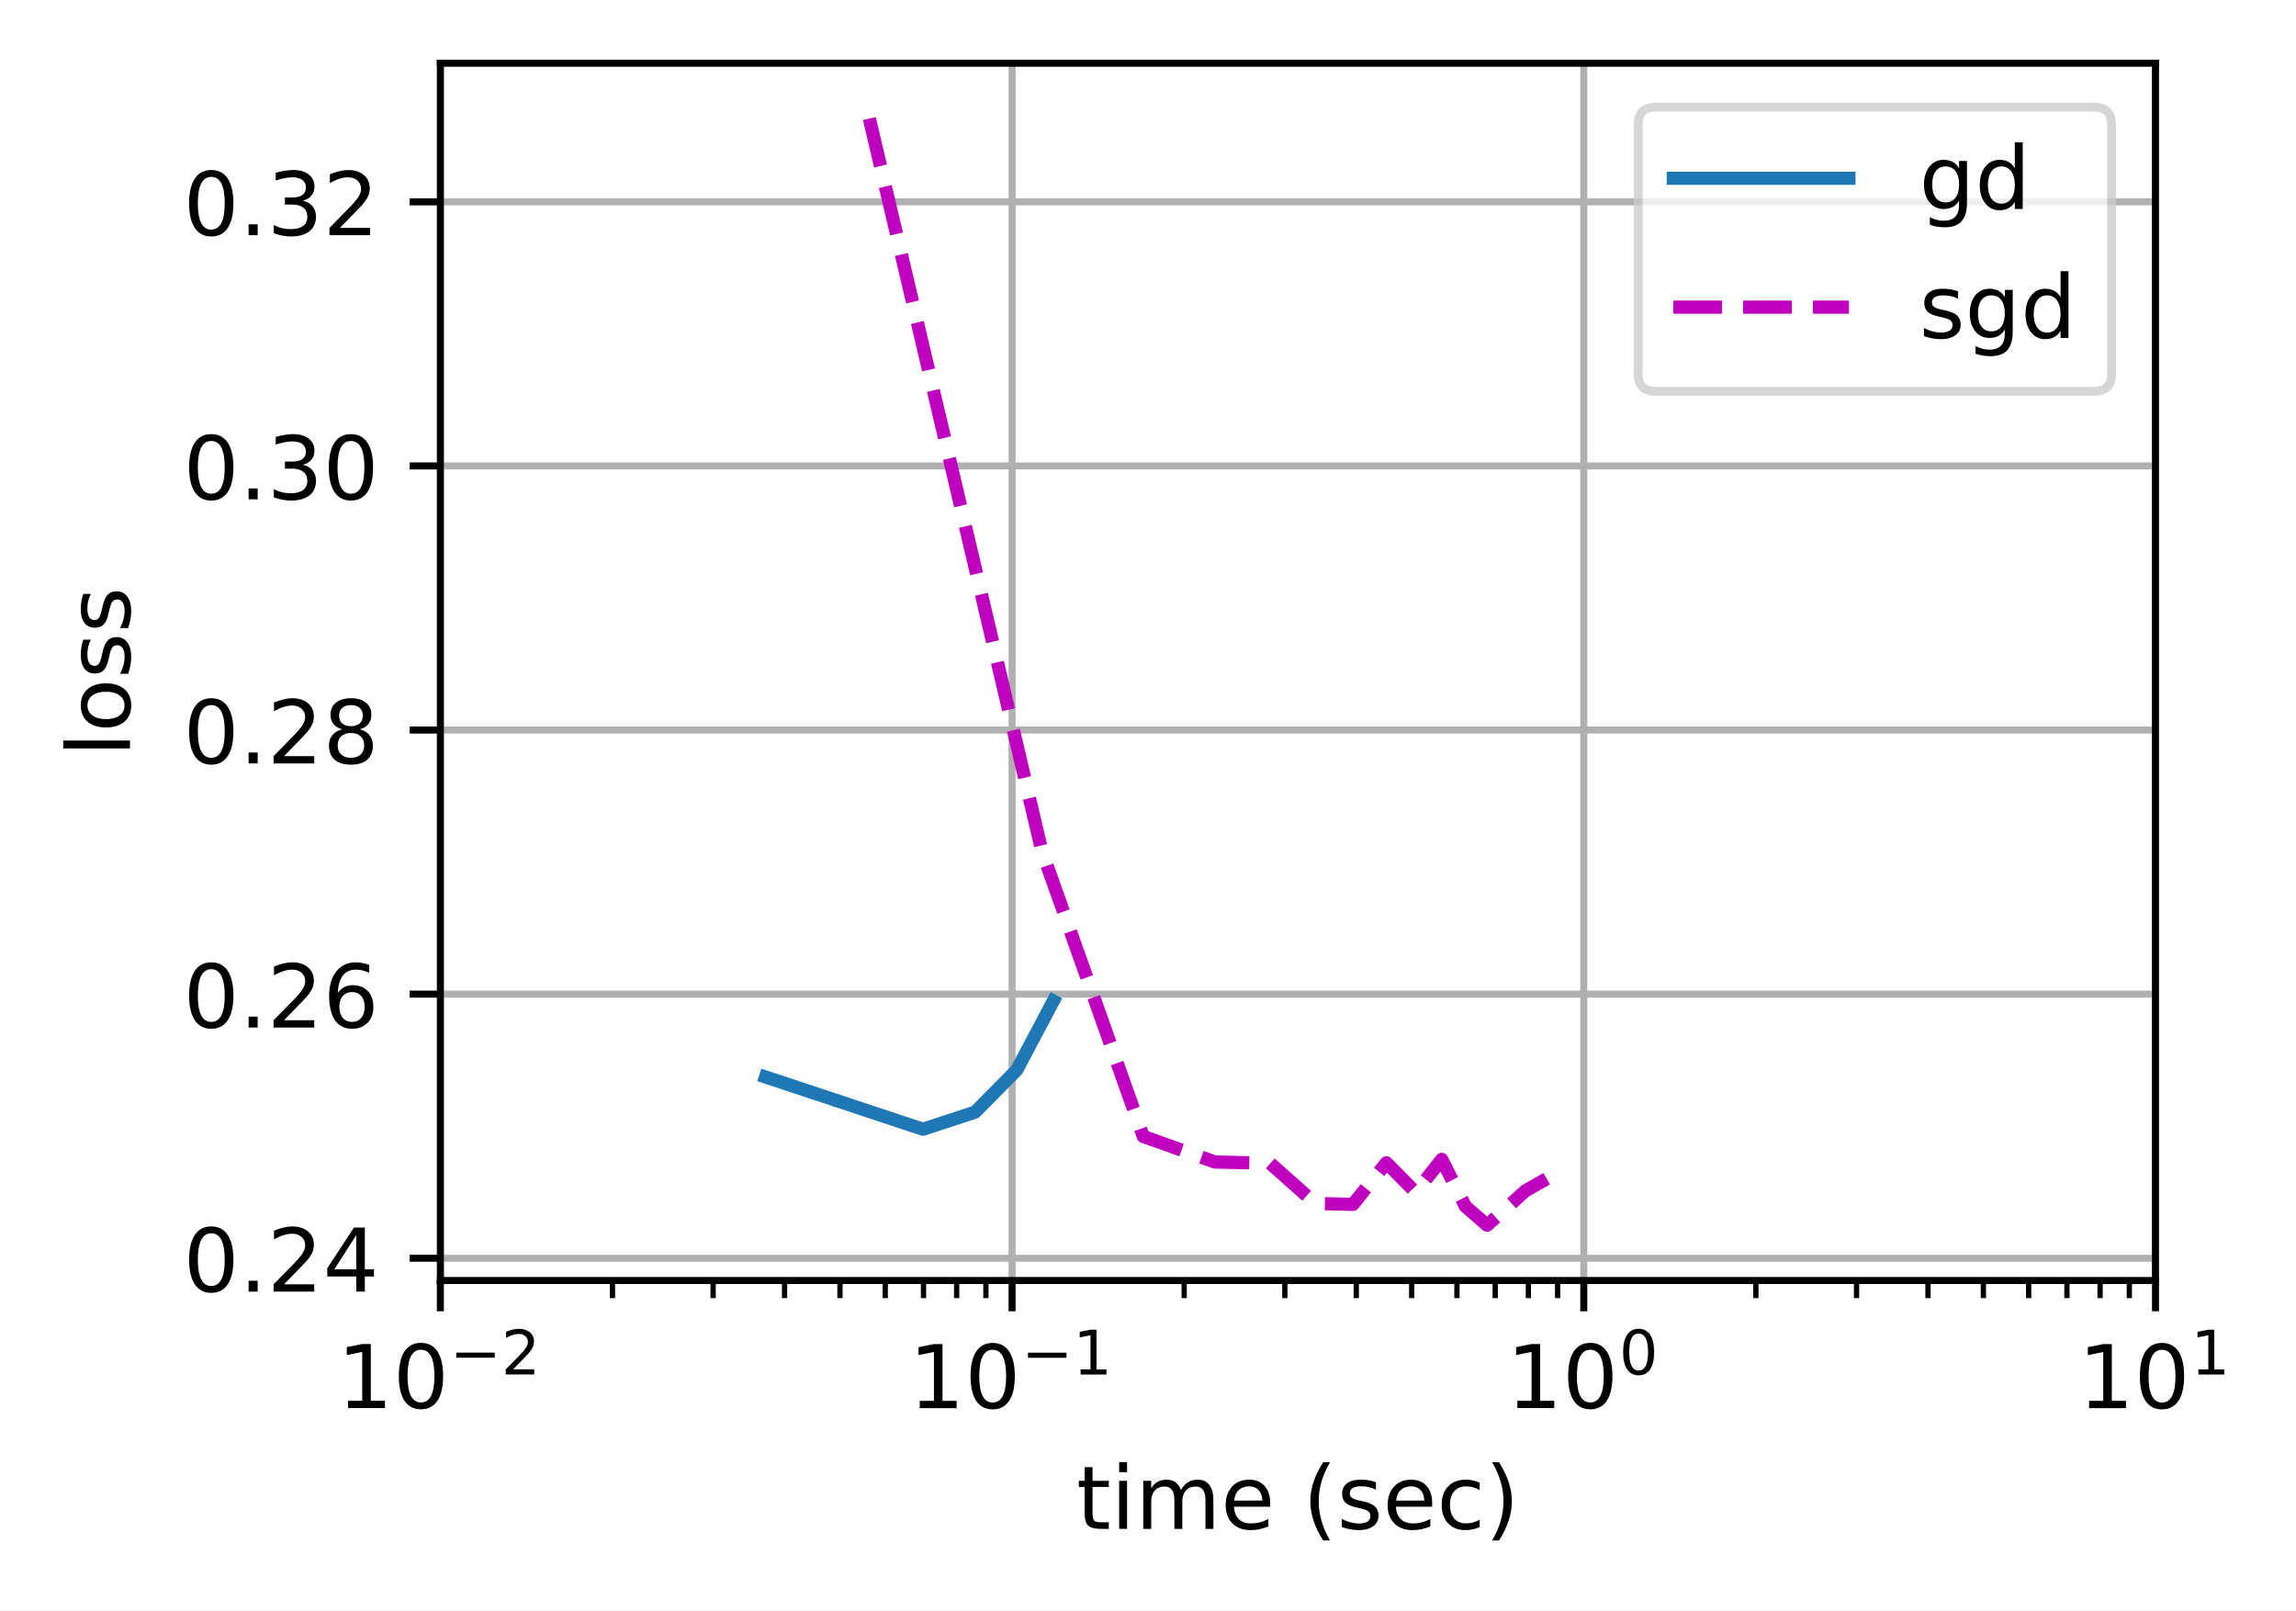
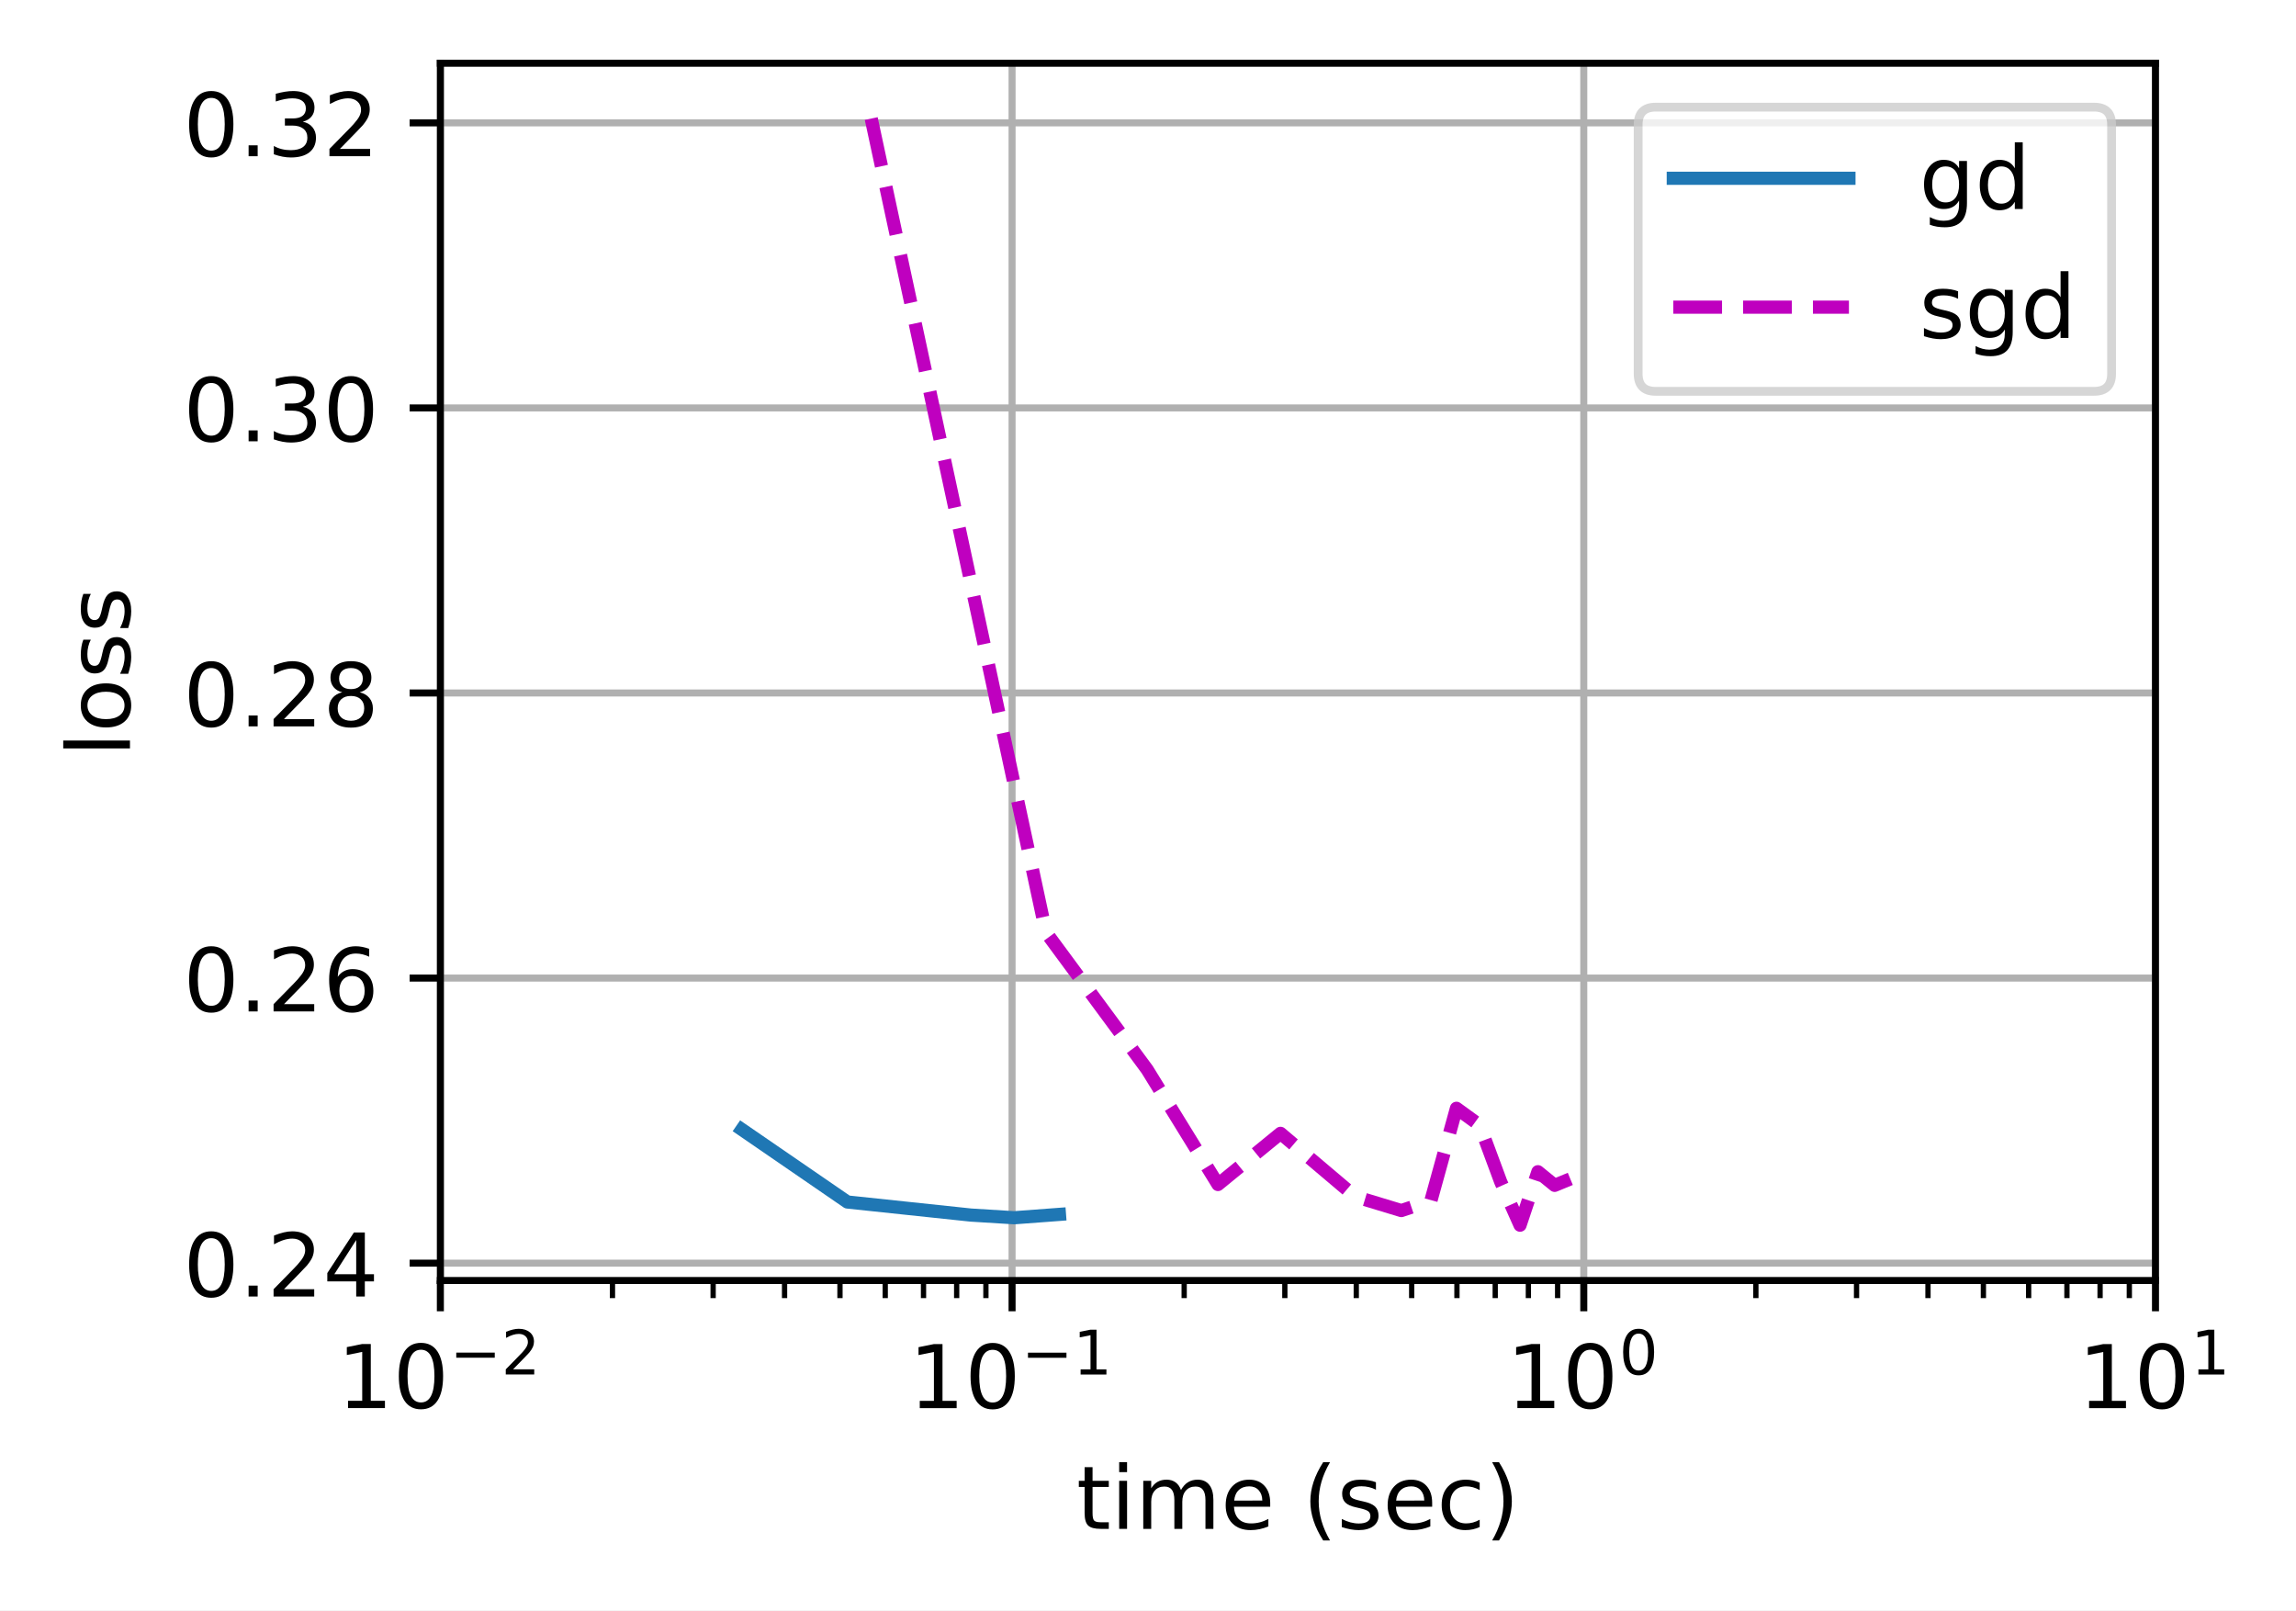
<svg xmlns="http://www.w3.org/2000/svg" xmlns:xlink="http://www.w3.org/1999/xlink" width="261.444pt" height="183.356pt" viewBox="0 0 261.444 183.356" version="1.1">
  <defs>
    <style type="text/css">*{stroke-linejoin: round; stroke-linecap: butt}</style>
  </defs>
  <g id="figure_1">
    <g id="patch_1">
      <path d="M 0 183.356  L 261.444 183.356  L 261.444 0  L 0 0  z " style="fill: #ffffff" />
    </g>
    <g id="axes_1">
      <g id="patch_2">
        <path d="M 50.144 145.8  L 245.444 145.8  L 245.444 7.2  L 50.144 7.2  z " style="fill: #ffffff" />
      </g>
      <g id="matplotlib.axis_1">
        <g id="xtick_1">
          <g id="line2d_1">
-             <path d="M 50.144 145.8  L 50.144 7.2  " clip-path="url(#p09ee2590e2)" style="fill: none; stroke: #b0b0b0; stroke-width: 0.8; stroke-linecap: square" />
+             <path d="M 50.144 145.8  L 50.144 7.2  " clip-path="url(#p87e19d2450)" style="fill: none; stroke: #b0b0b0; stroke-width: 0.8; stroke-linecap: square" />
          </g>
          <g id="line2d_2">
            <defs>
-               <path id="m21fdecb49b" d="M 0 0  L 0 3.5  " style="stroke: #000000; stroke-width: 0.8" />
-             </defs>
-             <g>
-               <use xlink:href="#m21fdecb49b" x="50.144" y="145.8" style="stroke: #000000; stroke-width: 0.8" />
+               <path id="mf0da4b5f74" d="M 0 0  L 0 3.5  " style="stroke: #000000; stroke-width: 0.8" />
+             </defs>
+             <g>
+               <use xlink:href="#mf0da4b5f74" x="50.144" y="145.8" style="stroke: #000000; stroke-width: 0.8" />
            </g>
          </g>
          <g id="text_1">
            <g transform="translate(38.39375 160.3984) scale(0.1 -0.1)">
              <defs>
                <path id="DejaVuSans-31" d="M 794 531  L 1825 531  L 1825 4091  L 703 3866  L 703 4441  L 1819 4666  L 2450 4666  L 2450 531  L 3481 531  L 3481 0  L 794 0  L 794 531  z " transform="scale(0.015625)" />
                <path id="DejaVuSans-30" d="M 2034 4250  Q 1547 4250 1301 3770  Q 1056 3291 1056 2328  Q 1056 1369 1301 889  Q 1547 409 2034 409  Q 2525 409 2770 889  Q 3016 1369 3016 2328  Q 3016 3291 2770 3770  Q 2525 4250 2034 4250  z M 2034 4750  Q 2819 4750 3233 4129  Q 3647 3509 3647 2328  Q 3647 1150 3233 529  Q 2819 -91 2034 -91  Q 1250 -91 836 529  Q 422 1150 422 2328  Q 422 3509 836 4129  Q 1250 4750 2034 4750  z " transform="scale(0.015625)" />
                <path id="DejaVuSans-2212" d="M 678 2272  L 4684 2272  L 4684 1741  L 678 1741  L 678 2272  z " transform="scale(0.015625)" />
                <path id="DejaVuSans-32" d="M 1228 531  L 3431 531  L 3431 0  L 469 0  L 469 531  Q 828 903 1448 1529  Q 2069 2156 2228 2338  Q 2531 2678 2651 2914  Q 2772 3150 2772 3378  Q 2772 3750 2511 3984  Q 2250 4219 1831 4219  Q 1534 4219 1204 4116  Q 875 4013 500 3803  L 500 4441  Q 881 4594 1212 4672  Q 1544 4750 1819 4750  Q 2544 4750 2975 4387  Q 3406 4025 3406 3419  Q 3406 3131 3298 2873  Q 3191 2616 2906 2266  Q 2828 2175 2409 1742  Q 1991 1309 1228 531  z " transform="scale(0.015625)" />
              </defs>
              <use xlink:href="#DejaVuSans-31" transform="translate(0 0.765625)" />
              <use xlink:href="#DejaVuSans-30" transform="translate(63.62305 0.765625)" />
              <use xlink:href="#DejaVuSans-2212" transform="translate(128.2031 39.04688) scale(0.7)" />
              <use xlink:href="#DejaVuSans-32" transform="translate(186.8555 39.04688) scale(0.7)" />
            </g>
          </g>
        </g>
        <g id="xtick_2">
          <g id="line2d_3">
-             <path d="M 115.244 145.8  L 115.244 7.2  " clip-path="url(#p09ee2590e2)" style="fill: none; stroke: #b0b0b0; stroke-width: 0.8; stroke-linecap: square" />
+             <path d="M 115.244 145.8  L 115.244 7.2  " clip-path="url(#p87e19d2450)" style="fill: none; stroke: #b0b0b0; stroke-width: 0.8; stroke-linecap: square" />
          </g>
          <g id="line2d_4">
            <g>
-               <use xlink:href="#m21fdecb49b" x="115.244" y="145.8" style="stroke: #000000; stroke-width: 0.8" />
+               <use xlink:href="#mf0da4b5f74" x="115.244" y="145.8" style="stroke: #000000; stroke-width: 0.8" />
            </g>
          </g>
          <g id="text_2">
            <g transform="translate(103.4938 160.3984) scale(0.1 -0.1)">
              <use xlink:href="#DejaVuSans-31" transform="translate(0 0.684375)" />
              <use xlink:href="#DejaVuSans-30" transform="translate(63.62305 0.684375)" />
              <use xlink:href="#DejaVuSans-2212" transform="translate(128.2031 38.96563) scale(0.7)" />
              <use xlink:href="#DejaVuSans-31" transform="translate(186.8555 38.96563) scale(0.7)" />
            </g>
          </g>
        </g>
        <g id="xtick_3">
          <g id="line2d_5">
-             <path d="M 180.344 145.8  L 180.344 7.2  " clip-path="url(#p09ee2590e2)" style="fill: none; stroke: #b0b0b0; stroke-width: 0.8; stroke-linecap: square" />
+             <path d="M 180.344 145.8  L 180.344 7.2  " clip-path="url(#p87e19d2450)" style="fill: none; stroke: #b0b0b0; stroke-width: 0.8; stroke-linecap: square" />
          </g>
          <g id="line2d_6">
            <g>
-               <use xlink:href="#m21fdecb49b" x="180.344" y="145.8" style="stroke: #000000; stroke-width: 0.8" />
+               <use xlink:href="#mf0da4b5f74" x="180.344" y="145.8" style="stroke: #000000; stroke-width: 0.8" />
            </g>
          </g>
          <g id="text_3">
            <g transform="translate(171.5437 160.3984) scale(0.1 -0.1)">
              <use xlink:href="#DejaVuSans-31" transform="translate(0 0.765625)" />
              <use xlink:href="#DejaVuSans-30" transform="translate(63.62305 0.765625)" />
              <use xlink:href="#DejaVuSans-30" transform="translate(128.2031 39.04688) scale(0.7)" />
            </g>
          </g>
        </g>
        <g id="xtick_4">
          <g id="line2d_7">
-             <path d="M 245.444 145.8  L 245.444 7.2  " clip-path="url(#p09ee2590e2)" style="fill: none; stroke: #b0b0b0; stroke-width: 0.8; stroke-linecap: square" />
+             <path d="M 245.444 145.8  L 245.444 7.2  " clip-path="url(#p87e19d2450)" style="fill: none; stroke: #b0b0b0; stroke-width: 0.8; stroke-linecap: square" />
          </g>
          <g id="line2d_8">
            <g>
-               <use xlink:href="#m21fdecb49b" x="245.444" y="145.8" style="stroke: #000000; stroke-width: 0.8" />
+               <use xlink:href="#mf0da4b5f74" x="245.444" y="145.8" style="stroke: #000000; stroke-width: 0.8" />
            </g>
          </g>
          <g id="text_4">
            <g transform="translate(236.6438 160.3984) scale(0.1 -0.1)">
              <use xlink:href="#DejaVuSans-31" transform="translate(0 0.684375)" />
              <use xlink:href="#DejaVuSans-30" transform="translate(63.62305 0.684375)" />
              <use xlink:href="#DejaVuSans-31" transform="translate(128.2031 38.96563) scale(0.7)" />
            </g>
          </g>
        </g>
        <g id="xtick_5">
          <g id="line2d_9">
            <defs>
-               <path id="me12d4550b7" d="M 0 0  L 0 2  " style="stroke: #000000; stroke-width: 0.6" />
-             </defs>
-             <g>
-               <use xlink:href="#me12d4550b7" x="69.741" y="145.8" style="stroke: #000000; stroke-width: 0.6" />
+               <path id="me8c05e974e" d="M 0 0  L 0 2  " style="stroke: #000000; stroke-width: 0.6" />
+             </defs>
+             <g>
+               <use xlink:href="#me8c05e974e" x="69.741" y="145.8" style="stroke: #000000; stroke-width: 0.6" />
            </g>
          </g>
        </g>
        <g id="xtick_6">
          <g id="line2d_10">
            <g>
-               <use xlink:href="#me12d4550b7" x="81.204" y="145.8" style="stroke: #000000; stroke-width: 0.6" />
+               <use xlink:href="#me8c05e974e" x="81.204" y="145.8" style="stroke: #000000; stroke-width: 0.6" />
            </g>
          </g>
        </g>
        <g id="xtick_7">
          <g id="line2d_11">
            <g>
-               <use xlink:href="#me12d4550b7" x="89.338" y="145.8" style="stroke: #000000; stroke-width: 0.6" />
+               <use xlink:href="#me8c05e974e" x="89.338" y="145.8" style="stroke: #000000; stroke-width: 0.6" />
            </g>
          </g>
        </g>
        <g id="xtick_8">
          <g id="line2d_12">
            <g>
-               <use xlink:href="#me12d4550b7" x="95.647" y="145.8" style="stroke: #000000; stroke-width: 0.6" />
+               <use xlink:href="#me8c05e974e" x="95.647" y="145.8" style="stroke: #000000; stroke-width: 0.6" />
            </g>
          </g>
        </g>
        <g id="xtick_9">
          <g id="line2d_13">
            <g>
-               <use xlink:href="#me12d4550b7" x="100.801" y="145.8" style="stroke: #000000; stroke-width: 0.6" />
+               <use xlink:href="#me8c05e974e" x="100.801" y="145.8" style="stroke: #000000; stroke-width: 0.6" />
            </g>
          </g>
        </g>
        <g id="xtick_10">
          <g id="line2d_14">
            <g>
-               <use xlink:href="#me12d4550b7" x="105.16" y="145.8" style="stroke: #000000; stroke-width: 0.6" />
+               <use xlink:href="#me8c05e974e" x="105.16" y="145.8" style="stroke: #000000; stroke-width: 0.6" />
            </g>
          </g>
        </g>
        <g id="xtick_11">
          <g id="line2d_15">
            <g>
-               <use xlink:href="#me12d4550b7" x="108.935" y="145.8" style="stroke: #000000; stroke-width: 0.6" />
+               <use xlink:href="#me8c05e974e" x="108.935" y="145.8" style="stroke: #000000; stroke-width: 0.6" />
            </g>
          </g>
        </g>
        <g id="xtick_12">
          <g id="line2d_16">
            <g>
-               <use xlink:href="#me12d4550b7" x="112.265" y="145.8" style="stroke: #000000; stroke-width: 0.6" />
+               <use xlink:href="#me8c05e974e" x="112.265" y="145.8" style="stroke: #000000; stroke-width: 0.6" />
            </g>
          </g>
        </g>
        <g id="xtick_13">
          <g id="line2d_17">
            <g>
-               <use xlink:href="#me12d4550b7" x="134.841" y="145.8" style="stroke: #000000; stroke-width: 0.6" />
+               <use xlink:href="#me8c05e974e" x="134.841" y="145.8" style="stroke: #000000; stroke-width: 0.6" />
            </g>
          </g>
        </g>
        <g id="xtick_14">
          <g id="line2d_18">
            <g>
-               <use xlink:href="#me12d4550b7" x="146.304" y="145.8" style="stroke: #000000; stroke-width: 0.6" />
+               <use xlink:href="#me8c05e974e" x="146.304" y="145.8" style="stroke: #000000; stroke-width: 0.6" />
            </g>
          </g>
        </g>
        <g id="xtick_15">
          <g id="line2d_19">
            <g>
-               <use xlink:href="#me12d4550b7" x="154.438" y="145.8" style="stroke: #000000; stroke-width: 0.6" />
+               <use xlink:href="#me8c05e974e" x="154.438" y="145.8" style="stroke: #000000; stroke-width: 0.6" />
            </g>
          </g>
        </g>
        <g id="xtick_16">
          <g id="line2d_20">
            <g>
-               <use xlink:href="#me12d4550b7" x="160.747" y="145.8" style="stroke: #000000; stroke-width: 0.6" />
+               <use xlink:href="#me8c05e974e" x="160.747" y="145.8" style="stroke: #000000; stroke-width: 0.6" />
            </g>
          </g>
        </g>
        <g id="xtick_17">
          <g id="line2d_21">
            <g>
-               <use xlink:href="#me12d4550b7" x="165.901" y="145.8" style="stroke: #000000; stroke-width: 0.6" />
+               <use xlink:href="#me8c05e974e" x="165.901" y="145.8" style="stroke: #000000; stroke-width: 0.6" />
            </g>
          </g>
        </g>
        <g id="xtick_18">
          <g id="line2d_22">
            <g>
-               <use xlink:href="#me12d4550b7" x="170.26" y="145.8" style="stroke: #000000; stroke-width: 0.6" />
+               <use xlink:href="#me8c05e974e" x="170.26" y="145.8" style="stroke: #000000; stroke-width: 0.6" />
            </g>
          </g>
        </g>
        <g id="xtick_19">
          <g id="line2d_23">
            <g>
-               <use xlink:href="#me12d4550b7" x="174.035" y="145.8" style="stroke: #000000; stroke-width: 0.6" />
+               <use xlink:href="#me8c05e974e" x="174.035" y="145.8" style="stroke: #000000; stroke-width: 0.6" />
            </g>
          </g>
        </g>
        <g id="xtick_20">
          <g id="line2d_24">
            <g>
-               <use xlink:href="#me12d4550b7" x="177.365" y="145.8" style="stroke: #000000; stroke-width: 0.6" />
+               <use xlink:href="#me8c05e974e" x="177.365" y="145.8" style="stroke: #000000; stroke-width: 0.6" />
            </g>
          </g>
        </g>
        <g id="xtick_21">
          <g id="line2d_25">
            <g>
-               <use xlink:href="#me12d4550b7" x="199.941" y="145.8" style="stroke: #000000; stroke-width: 0.6" />
+               <use xlink:href="#me8c05e974e" x="199.941" y="145.8" style="stroke: #000000; stroke-width: 0.6" />
            </g>
          </g>
        </g>
        <g id="xtick_22">
          <g id="line2d_26">
            <g>
-               <use xlink:href="#me12d4550b7" x="211.404" y="145.8" style="stroke: #000000; stroke-width: 0.6" />
+               <use xlink:href="#me8c05e974e" x="211.404" y="145.8" style="stroke: #000000; stroke-width: 0.6" />
            </g>
          </g>
        </g>
        <g id="xtick_23">
          <g id="line2d_27">
            <g>
-               <use xlink:href="#me12d4550b7" x="219.538" y="145.8" style="stroke: #000000; stroke-width: 0.6" />
+               <use xlink:href="#me8c05e974e" x="219.538" y="145.8" style="stroke: #000000; stroke-width: 0.6" />
            </g>
          </g>
        </g>
        <g id="xtick_24">
          <g id="line2d_28">
            <g>
-               <use xlink:href="#me12d4550b7" x="225.847" y="145.8" style="stroke: #000000; stroke-width: 0.6" />
+               <use xlink:href="#me8c05e974e" x="225.847" y="145.8" style="stroke: #000000; stroke-width: 0.6" />
            </g>
          </g>
        </g>
        <g id="xtick_25">
          <g id="line2d_29">
            <g>
-               <use xlink:href="#me12d4550b7" x="231.001" y="145.8" style="stroke: #000000; stroke-width: 0.6" />
+               <use xlink:href="#me8c05e974e" x="231.001" y="145.8" style="stroke: #000000; stroke-width: 0.6" />
            </g>
          </g>
        </g>
        <g id="xtick_26">
          <g id="line2d_30">
            <g>
-               <use xlink:href="#me12d4550b7" x="235.36" y="145.8" style="stroke: #000000; stroke-width: 0.6" />
+               <use xlink:href="#me8c05e974e" x="235.36" y="145.8" style="stroke: #000000; stroke-width: 0.6" />
            </g>
          </g>
        </g>
        <g id="xtick_27">
          <g id="line2d_31">
            <g>
-               <use xlink:href="#me12d4550b7" x="239.135" y="145.8" style="stroke: #000000; stroke-width: 0.6" />
+               <use xlink:href="#me8c05e974e" x="239.135" y="145.8" style="stroke: #000000; stroke-width: 0.6" />
            </g>
          </g>
        </g>
        <g id="xtick_28">
          <g id="line2d_32">
            <g>
-               <use xlink:href="#me12d4550b7" x="242.465" y="145.8" style="stroke: #000000; stroke-width: 0.6" />
+               <use xlink:href="#me8c05e974e" x="242.465" y="145.8" style="stroke: #000000; stroke-width: 0.6" />
            </g>
          </g>
        </g>
        <g id="text_5">
          <g transform="translate(122.5766 174.0766) scale(0.1 -0.1)">
            <defs>
              <path id="DejaVuSans-74" d="M 1172 4494  L 1172 3500  L 2356 3500  L 2356 3053  L 1172 3053  L 1172 1153  Q 1172 725 1289 603  Q 1406 481 1766 481  L 2356 481  L 2356 0  L 1766 0  Q 1100 0 847 248  Q 594 497 594 1153  L 594 3053  L 172 3053  L 172 3500  L 594 3500  L 594 4494  L 1172 4494  z " transform="scale(0.015625)" />
              <path id="DejaVuSans-69" d="M 603 3500  L 1178 3500  L 1178 0  L 603 0  L 603 3500  z M 603 4863  L 1178 4863  L 1178 4134  L 603 4134  L 603 4863  z " transform="scale(0.015625)" />
              <path id="DejaVuSans-6d" d="M 3328 2828  Q 3544 3216 3844 3400  Q 4144 3584 4550 3584  Q 5097 3584 5394 3201  Q 5691 2819 5691 2113  L 5691 0  L 5113 0  L 5113 2094  Q 5113 2597 4934 2840  Q 4756 3084 4391 3084  Q 3944 3084 3684 2787  Q 3425 2491 3425 1978  L 3425 0  L 2847 0  L 2847 2094  Q 2847 2600 2669 2842  Q 2491 3084 2119 3084  Q 1678 3084 1418 2786  Q 1159 2488 1159 1978  L 1159 0  L 581 0  L 581 3500  L 1159 3500  L 1159 2956  Q 1356 3278 1631 3431  Q 1906 3584 2284 3584  Q 2666 3584 2933 3390  Q 3200 3197 3328 2828  z " transform="scale(0.015625)" />
              <path id="DejaVuSans-65" d="M 3597 1894  L 3597 1613  L 953 1613  Q 991 1019 1311 708  Q 1631 397 2203 397  Q 2534 397 2845 478  Q 3156 559 3463 722  L 3463 178  Q 3153 47 2828 -22  Q 2503 -91 2169 -91  Q 1331 -91 842 396  Q 353 884 353 1716  Q 353 2575 817 3079  Q 1281 3584 2069 3584  Q 2775 3584 3186 3129  Q 3597 2675 3597 1894  z M 3022 2063  Q 3016 2534 2758 2815  Q 2500 3097 2075 3097  Q 1594 3097 1305 2825  Q 1016 2553 972 2059  L 3022 2063  z " transform="scale(0.015625)" />
              <path id="DejaVuSans-20" transform="scale(0.015625)" />
              <path id="DejaVuSans-28" d="M 1984 4856  Q 1566 4138 1362 3434  Q 1159 2731 1159 2009  Q 1159 1288 1364 580  Q 1569 -128 1984 -844  L 1484 -844  Q 1016 -109 783 600  Q 550 1309 550 2009  Q 550 2706 781 3412  Q 1013 4119 1484 4856  L 1984 4856  z " transform="scale(0.015625)" />
              <path id="DejaVuSans-73" d="M 2834 3397  L 2834 2853  Q 2591 2978 2328 3040  Q 2066 3103 1784 3103  Q 1356 3103 1142 2972  Q 928 2841 928 2578  Q 928 2378 1081 2264  Q 1234 2150 1697 2047  L 1894 2003  Q 2506 1872 2764 1633  Q 3022 1394 3022 966  Q 3022 478 2636 193  Q 2250 -91 1575 -91  Q 1294 -91 989 -36  Q 684 19 347 128  L 347 722  Q 666 556 975 473  Q 1284 391 1588 391  Q 1994 391 2212 530  Q 2431 669 2431 922  Q 2431 1156 2273 1281  Q 2116 1406 1581 1522  L 1381 1569  Q 847 1681 609 1914  Q 372 2147 372 2553  Q 372 3047 722 3315  Q 1072 3584 1716 3584  Q 2034 3584 2315 3537  Q 2597 3491 2834 3397  z " transform="scale(0.015625)" />
              <path id="DejaVuSans-63" d="M 3122 3366  L 3122 2828  Q 2878 2963 2633 3030  Q 2388 3097 2138 3097  Q 1578 3097 1268 2742  Q 959 2388 959 1747  Q 959 1106 1268 751  Q 1578 397 2138 397  Q 2388 397 2633 464  Q 2878 531 3122 666  L 3122 134  Q 2881 22 2623 -34  Q 2366 -91 2075 -91  Q 1284 -91 818 406  Q 353 903 353 1747  Q 353 2603 823 3093  Q 1294 3584 2113 3584  Q 2378 3584 2631 3529  Q 2884 3475 3122 3366  z " transform="scale(0.015625)" />
              <path id="DejaVuSans-29" d="M 513 4856  L 1013 4856  Q 1481 4119 1714 3412  Q 1947 2706 1947 2009  Q 1947 1309 1714 600  Q 1481 -109 1013 -844  L 513 -844  Q 928 -128 1133 580  Q 1338 1288 1338 2009  Q 1338 2731 1133 3434  Q 928 4138 513 4856  z " transform="scale(0.015625)" />
            </defs>
            <use xlink:href="#DejaVuSans-74" />
            <use xlink:href="#DejaVuSans-69" x="39.209" />
            <use xlink:href="#DejaVuSans-6d" x="66.992" />
            <use xlink:href="#DejaVuSans-65" x="164.404" />
            <use xlink:href="#DejaVuSans-20" x="225.928" />
            <use xlink:href="#DejaVuSans-28" x="257.715" />
            <use xlink:href="#DejaVuSans-73" x="296.729" />
            <use xlink:href="#DejaVuSans-65" x="348.828" />
            <use xlink:href="#DejaVuSans-63" x="410.352" />
            <use xlink:href="#DejaVuSans-29" x="465.332" />
          </g>
        </g>
      </g>
      <g id="matplotlib.axis_2">
        <g id="ytick_1">
          <g id="line2d_33">
-             <path d="M 50.144 143.265  L 245.444 143.265  " clip-path="url(#p09ee2590e2)" style="fill: none; stroke: #b0b0b0; stroke-width: 0.8; stroke-linecap: square" />
+             <path d="M 50.144 143.822  L 245.444 143.822  " clip-path="url(#p87e19d2450)" style="fill: none; stroke: #b0b0b0; stroke-width: 0.8; stroke-linecap: square" />
          </g>
          <g id="line2d_34">
            <defs>
-               <path id="me0c24d22a4" d="M 0 0  L -3.5 0  " style="stroke: #000000; stroke-width: 0.8" />
-             </defs>
-             <g>
-               <use xlink:href="#me0c24d22a4" x="50.144" y="143.265" style="stroke: #000000; stroke-width: 0.8" />
+               <path id="m5a8a1d71c8" d="M 0 0  L -3.5 0  " style="stroke: #000000; stroke-width: 0.8" />
+             </defs>
+             <g>
+               <use xlink:href="#m5a8a1d71c8" x="50.144" y="143.822" style="stroke: #000000; stroke-width: 0.8" />
            </g>
          </g>
          <g id="text_6">
-             <g transform="translate(20.87813 147.0642) scale(0.1 -0.1)">
+             <g transform="translate(20.87813 147.6209) scale(0.1 -0.1)">
              <defs>
                <path id="DejaVuSans-2e" d="M 684 794  L 1344 794  L 1344 0  L 684 0  L 684 794  z " transform="scale(0.015625)" />
                <path id="DejaVuSans-34" d="M 2419 4116  L 825 1625  L 2419 1625  L 2419 4116  z M 2253 4666  L 3047 4666  L 3047 1625  L 3713 1625  L 3713 1100  L 3047 1100  L 3047 0  L 2419 0  L 2419 1100  L 313 1100  L 313 1709  L 2253 4666  z " transform="scale(0.015625)" />
              </defs>
              <use xlink:href="#DejaVuSans-30" />
              <use xlink:href="#DejaVuSans-2e" x="63.623" />
              <use xlink:href="#DejaVuSans-32" x="95.41" />
              <use xlink:href="#DejaVuSans-34" x="159.033" />
            </g>
          </g>
        </g>
        <g id="ytick_2">
          <g id="line2d_35">
-             <path d="M 50.144 113.194  L 245.444 113.194  " clip-path="url(#p09ee2590e2)" style="fill: none; stroke: #b0b0b0; stroke-width: 0.8; stroke-linecap: square" />
+             <path d="M 50.144 111.363  L 245.444 111.363  " clip-path="url(#p87e19d2450)" style="fill: none; stroke: #b0b0b0; stroke-width: 0.8; stroke-linecap: square" />
          </g>
          <g id="line2d_36">
            <g>
-               <use xlink:href="#me0c24d22a4" x="50.144" y="113.194" style="stroke: #000000; stroke-width: 0.8" />
+               <use xlink:href="#m5a8a1d71c8" x="50.144" y="111.363" style="stroke: #000000; stroke-width: 0.8" />
            </g>
          </g>
          <g id="text_7">
-             <g transform="translate(20.87813 116.9936) scale(0.1 -0.1)">
+             <g transform="translate(20.87813 115.1625) scale(0.1 -0.1)">
              <defs>
                <path id="DejaVuSans-36" d="M 2113 2584  Q 1688 2584 1439 2293  Q 1191 2003 1191 1497  Q 1191 994 1439 701  Q 1688 409 2113 409  Q 2538 409 2786 701  Q 3034 994 3034 1497  Q 3034 2003 2786 2293  Q 2538 2584 2113 2584  z M 3366 4563  L 3366 3988  Q 3128 4100 2886 4159  Q 2644 4219 2406 4219  Q 1781 4219 1451 3797  Q 1122 3375 1075 2522  Q 1259 2794 1537 2939  Q 1816 3084 2150 3084  Q 2853 3084 3261 2657  Q 3669 2231 3669 1497  Q 3669 778 3244 343  Q 2819 -91 2113 -91  Q 1303 -91 875 529  Q 447 1150 447 2328  Q 447 3434 972 4092  Q 1497 4750 2381 4750  Q 2619 4750 2861 4703  Q 3103 4656 3366 4563  z " transform="scale(0.015625)" />
              </defs>
              <use xlink:href="#DejaVuSans-30" />
              <use xlink:href="#DejaVuSans-2e" x="63.623" />
              <use xlink:href="#DejaVuSans-32" x="95.41" />
              <use xlink:href="#DejaVuSans-36" x="159.033" />
            </g>
          </g>
        </g>
        <g id="ytick_3">
          <g id="line2d_37">
-             <path d="M 50.144 83.124  L 245.444 83.124  " clip-path="url(#p09ee2590e2)" style="fill: none; stroke: #b0b0b0; stroke-width: 0.8; stroke-linecap: square" />
+             <path d="M 50.144 78.905  L 245.444 78.905  " clip-path="url(#p87e19d2450)" style="fill: none; stroke: #b0b0b0; stroke-width: 0.8; stroke-linecap: square" />
          </g>
          <g id="line2d_38">
            <g>
-               <use xlink:href="#me0c24d22a4" x="50.144" y="83.124" style="stroke: #000000; stroke-width: 0.8" />
+               <use xlink:href="#m5a8a1d71c8" x="50.144" y="78.905" style="stroke: #000000; stroke-width: 0.8" />
            </g>
          </g>
          <g id="text_8">
-             <g transform="translate(20.87813 86.92291) scale(0.1 -0.1)">
+             <g transform="translate(20.87813 82.70416) scale(0.1 -0.1)">
              <defs>
                <path id="DejaVuSans-38" d="M 2034 2216  Q 1584 2216 1326 1975  Q 1069 1734 1069 1313  Q 1069 891 1326 650  Q 1584 409 2034 409  Q 2484 409 2743 651  Q 3003 894 3003 1313  Q 3003 1734 2745 1975  Q 2488 2216 2034 2216  z M 1403 2484  Q 997 2584 770 2862  Q 544 3141 544 3541  Q 544 4100 942 4425  Q 1341 4750 2034 4750  Q 2731 4750 3128 4425  Q 3525 4100 3525 3541  Q 3525 3141 3298 2862  Q 3072 2584 2669 2484  Q 3125 2378 3379 2068  Q 3634 1759 3634 1313  Q 3634 634 3220 271  Q 2806 -91 2034 -91  Q 1263 -91 848 271  Q 434 634 434 1313  Q 434 1759 690 2068  Q 947 2378 1403 2484  z M 1172 3481  Q 1172 3119 1398 2916  Q 1625 2713 2034 2713  Q 2441 2713 2670 2916  Q 2900 3119 2900 3481  Q 2900 3844 2670 4047  Q 2441 4250 2034 4250  Q 1625 4250 1398 4047  Q 1172 3844 1172 3481  z " transform="scale(0.015625)" />
              </defs>
              <use xlink:href="#DejaVuSans-30" />
              <use xlink:href="#DejaVuSans-2e" x="63.623" />
              <use xlink:href="#DejaVuSans-32" x="95.41" />
              <use xlink:href="#DejaVuSans-38" x="159.033" />
            </g>
          </g>
        </g>
        <g id="ytick_4">
          <g id="line2d_39">
-             <path d="M 50.144 53.053  L 245.444 53.053  " clip-path="url(#p09ee2590e2)" style="fill: none; stroke: #b0b0b0; stroke-width: 0.8; stroke-linecap: square" />
+             <path d="M 50.144 46.447  L 245.444 46.447  " clip-path="url(#p87e19d2450)" style="fill: none; stroke: #b0b0b0; stroke-width: 0.8; stroke-linecap: square" />
          </g>
          <g id="line2d_40">
            <g>
-               <use xlink:href="#me0c24d22a4" x="50.144" y="53.053" style="stroke: #000000; stroke-width: 0.8" />
+               <use xlink:href="#m5a8a1d71c8" x="50.144" y="46.447" style="stroke: #000000; stroke-width: 0.8" />
            </g>
          </g>
          <g id="text_9">
-             <g transform="translate(20.87813 56.85225) scale(0.1 -0.1)">
+             <g transform="translate(20.87813 50.24577) scale(0.1 -0.1)">
              <defs>
                <path id="DejaVuSans-33" d="M 2597 2516  Q 3050 2419 3304 2112  Q 3559 1806 3559 1356  Q 3559 666 3084 287  Q 2609 -91 1734 -91  Q 1441 -91 1130 -33  Q 819 25 488 141  L 488 750  Q 750 597 1062 519  Q 1375 441 1716 441  Q 2309 441 2620 675  Q 2931 909 2931 1356  Q 2931 1769 2642 2001  Q 2353 2234 1838 2234  L 1294 2234  L 1294 2753  L 1863 2753  Q 2328 2753 2575 2939  Q 2822 3125 2822 3475  Q 2822 3834 2567 4026  Q 2313 4219 1838 4219  Q 1578 4219 1281 4162  Q 984 4106 628 3988  L 628 4550  Q 988 4650 1302 4700  Q 1616 4750 1894 4750  Q 2613 4750 3031 4423  Q 3450 4097 3450 3541  Q 3450 3153 3228 2886  Q 3006 2619 2597 2516  z " transform="scale(0.015625)" />
              </defs>
              <use xlink:href="#DejaVuSans-30" />
              <use xlink:href="#DejaVuSans-2e" x="63.623" />
              <use xlink:href="#DejaVuSans-33" x="95.41" />
              <use xlink:href="#DejaVuSans-30" x="159.033" />
            </g>
          </g>
        </g>
        <g id="ytick_5">
          <g id="line2d_41">
-             <path d="M 50.144 22.982  L 245.444 22.982  " clip-path="url(#p09ee2590e2)" style="fill: none; stroke: #b0b0b0; stroke-width: 0.8; stroke-linecap: square" />
+             <path d="M 50.144 13.988  L 245.444 13.988  " clip-path="url(#p87e19d2450)" style="fill: none; stroke: #b0b0b0; stroke-width: 0.8; stroke-linecap: square" />
          </g>
          <g id="line2d_42">
            <g>
-               <use xlink:href="#me0c24d22a4" x="50.144" y="22.982" style="stroke: #000000; stroke-width: 0.8" />
+               <use xlink:href="#m5a8a1d71c8" x="50.144" y="13.988" style="stroke: #000000; stroke-width: 0.8" />
            </g>
          </g>
          <g id="text_10">
-             <g transform="translate(20.87813 26.7816) scale(0.1 -0.1)">
+             <g transform="translate(20.87813 17.78739) scale(0.1 -0.1)">
              <use xlink:href="#DejaVuSans-30" />
              <use xlink:href="#DejaVuSans-2e" x="63.623" />
              <use xlink:href="#DejaVuSans-33" x="95.41" />
              <use xlink:href="#DejaVuSans-32" x="159.033" />
            </g>
          </g>
        </g>
        <g id="text_11">
          <g transform="translate(14.79844 86.15781) rotate(-90) scale(0.1 -0.1)">
            <defs>
              <path id="DejaVuSans-6c" d="M 603 4863  L 1178 4863  L 1178 0  L 603 0  L 603 4863  z " transform="scale(0.015625)" />
              <path id="DejaVuSans-6f" d="M 1959 3097  Q 1497 3097 1228 2736  Q 959 2375 959 1747  Q 959 1119 1226 758  Q 1494 397 1959 397  Q 2419 397 2687 759  Q 2956 1122 2956 1747  Q 2956 2369 2687 2733  Q 2419 3097 1959 3097  z M 1959 3584  Q 2709 3584 3137 3096  Q 3566 2609 3566 1747  Q 3566 888 3137 398  Q 2709 -91 1959 -91  Q 1206 -91 779 398  Q 353 888 353 1747  Q 353 2609 779 3096  Q 1206 3584 1959 3584  z " transform="scale(0.015625)" />
            </defs>
            <use xlink:href="#DejaVuSans-6c" />
            <use xlink:href="#DejaVuSans-6f" x="27.783" />
            <use xlink:href="#DejaVuSans-73" x="88.965" />
            <use xlink:href="#DejaVuSans-73" x="141.064" />
          </g>
        </g>
      </g>
      <g id="line2d_43">
-         <path d="M 87.176 122.627  L 105.096 128.576  L 111.039 126.624  L 115.779 121.828  L 119.94 113.972  " clip-path="url(#p09ee2590e2)" style="fill: none; stroke: #1f77b4; stroke-width: 1.5; stroke-linecap: square" />
+         <path d="M 84.472 128.605  L 96.485 136.859  L 110.54 138.347  L 115.495 138.653  L 120.639 138.269  " clip-path="url(#p87e19d2450)" style="fill: none; stroke: #1f77b4; stroke-width: 1.5; stroke-linecap: square" />
      </g>
      <g id="line2d_44">
-         <path d="M 98.992 13.5  L 118.631 96.862  L 130.176 129.392  L 138.344 132.308  L 144.625 132.443  L 149.772 137.022  L 154.065 137.131  L 157.869 132.392  L 161.201 135.767  L 164.172 132.007  L 166.868 137.358  L 169.329 139.5  L 171.598 137.492  L 173.689 135.594  L 176.122 134.21  " clip-path="url(#p09ee2590e2)" style="fill: none; stroke-dasharray: 5.55,2.4; stroke-dashoffset: 0; stroke: #bf00bf; stroke-width: 1.5" />
+         <path d="M 99.206 13.5  L 119.103 106.156  L 130.63 121.782  L 138.69 134.868  L 145.812 129.044  L 154.321 136.245  L 159.567 137.835  L 162.934 136.714  L 165.844 126.191  L 168.494 128.115  L 170.885 134.566  L 173.087 139.5  L 175.121 133.412  L 177.029 134.964  L 178.809 134.229  " clip-path="url(#p87e19d2450)" style="fill: none; stroke-dasharray: 5.55,2.4; stroke-dashoffset: 0; stroke: #bf00bf; stroke-width: 1.5" />
      </g>
      <g id="patch_3">
        <path d="M 50.144 145.8  L 50.144 7.2  " style="fill: none; stroke: #000000; stroke-width: 0.8; stroke-linejoin: miter; stroke-linecap: square" />
      </g>
      <g id="patch_4">
        <path d="M 245.444 145.8  L 245.444 7.2  " style="fill: none; stroke: #000000; stroke-width: 0.8; stroke-linejoin: miter; stroke-linecap: square" />
      </g>
      <g id="patch_5">
        <path d="M 50.144 145.8  L 245.444 145.8  " style="fill: none; stroke: #000000; stroke-width: 0.8; stroke-linejoin: miter; stroke-linecap: square" />
      </g>
      <g id="patch_6">
        <path d="M 50.144 7.2  L 245.444 7.2  " style="fill: none; stroke: #000000; stroke-width: 0.8; stroke-linejoin: miter; stroke-linecap: square" />
      </g>
      <g id="legend_1">
        <g id="patch_7">
          <path d="M 188.537 44.556  L 238.444 44.556  Q 240.444 44.556 240.444 42.556  L 240.444 14.2  Q 240.444 12.2 238.444 12.2  L 188.537 12.2  Q 186.537 12.2 186.537 14.2  L 186.537 42.556  Q 186.537 44.556 188.537 44.556  z " style="fill: #ffffff; opacity: 0.8; stroke: #cccccc; stroke-linejoin: miter" />
        </g>
        <g id="line2d_45">
          <path d="M 190.537 20.298  L 200.537 20.298  L 210.537 20.298  " style="fill: none; stroke: #1f77b4; stroke-width: 1.5; stroke-linecap: square" />
        </g>
        <g id="text_12">
          <g transform="translate(218.5375 23.79844) scale(0.1 -0.1)">
            <defs>
              <path id="DejaVuSans-67" d="M 2906 1791  Q 2906 2416 2648 2759  Q 2391 3103 1925 3103  Q 1463 3103 1205 2759  Q 947 2416 947 1791  Q 947 1169 1205 825  Q 1463 481 1925 481  Q 2391 481 2648 825  Q 2906 1169 2906 1791  z M 3481 434  Q 3481 -459 3084 -895  Q 2688 -1331 1869 -1331  Q 1566 -1331 1297 -1286  Q 1028 -1241 775 -1147  L 775 -588  Q 1028 -725 1275 -790  Q 1522 -856 1778 -856  Q 2344 -856 2625 -561  Q 2906 -266 2906 331  L 2906 616  Q 2728 306 2450 153  Q 2172 0 1784 0  Q 1141 0 747 490  Q 353 981 353 1791  Q 353 2603 747 3093  Q 1141 3584 1784 3584  Q 2172 3584 2450 3431  Q 2728 3278 2906 2969  L 2906 3500  L 3481 3500  L 3481 434  z " transform="scale(0.015625)" />
              <path id="DejaVuSans-64" d="M 2906 2969  L 2906 4863  L 3481 4863  L 3481 0  L 2906 0  L 2906 525  Q 2725 213 2448 61  Q 2172 -91 1784 -91  Q 1150 -91 751 415  Q 353 922 353 1747  Q 353 2572 751 3078  Q 1150 3584 1784 3584  Q 2172 3584 2448 3432  Q 2725 3281 2906 2969  z M 947 1747  Q 947 1113 1208 752  Q 1469 391 1925 391  Q 2381 391 2643 752  Q 2906 1113 2906 1747  Q 2906 2381 2643 2742  Q 2381 3103 1925 3103  Q 1469 3103 1208 2742  Q 947 2381 947 1747  z " transform="scale(0.015625)" />
            </defs>
            <use xlink:href="#DejaVuSans-67" />
            <use xlink:href="#DejaVuSans-64" x="63.477" />
          </g>
        </g>
        <g id="line2d_46">
          <path d="M 190.537 34.977  L 200.537 34.977  L 210.537 34.977  " style="fill: none; stroke-dasharray: 5.55,2.4; stroke-dashoffset: 0; stroke: #bf00bf; stroke-width: 1.5" />
        </g>
        <g id="text_13">
          <g transform="translate(218.5375 38.47656) scale(0.1 -0.1)">
            <use xlink:href="#DejaVuSans-73" />
            <use xlink:href="#DejaVuSans-67" x="52.1" />
            <use xlink:href="#DejaVuSans-64" x="115.576" />
          </g>
        </g>
      </g>
    </g>
  </g>
  <defs>
-     <clipPath id="p09ee2590e2">
+     <clipPath id="p87e19d2450">
      <rect x="50.144" y="7.2" width="195.3" height="138.6" />
    </clipPath>
  </defs>
</svg>
